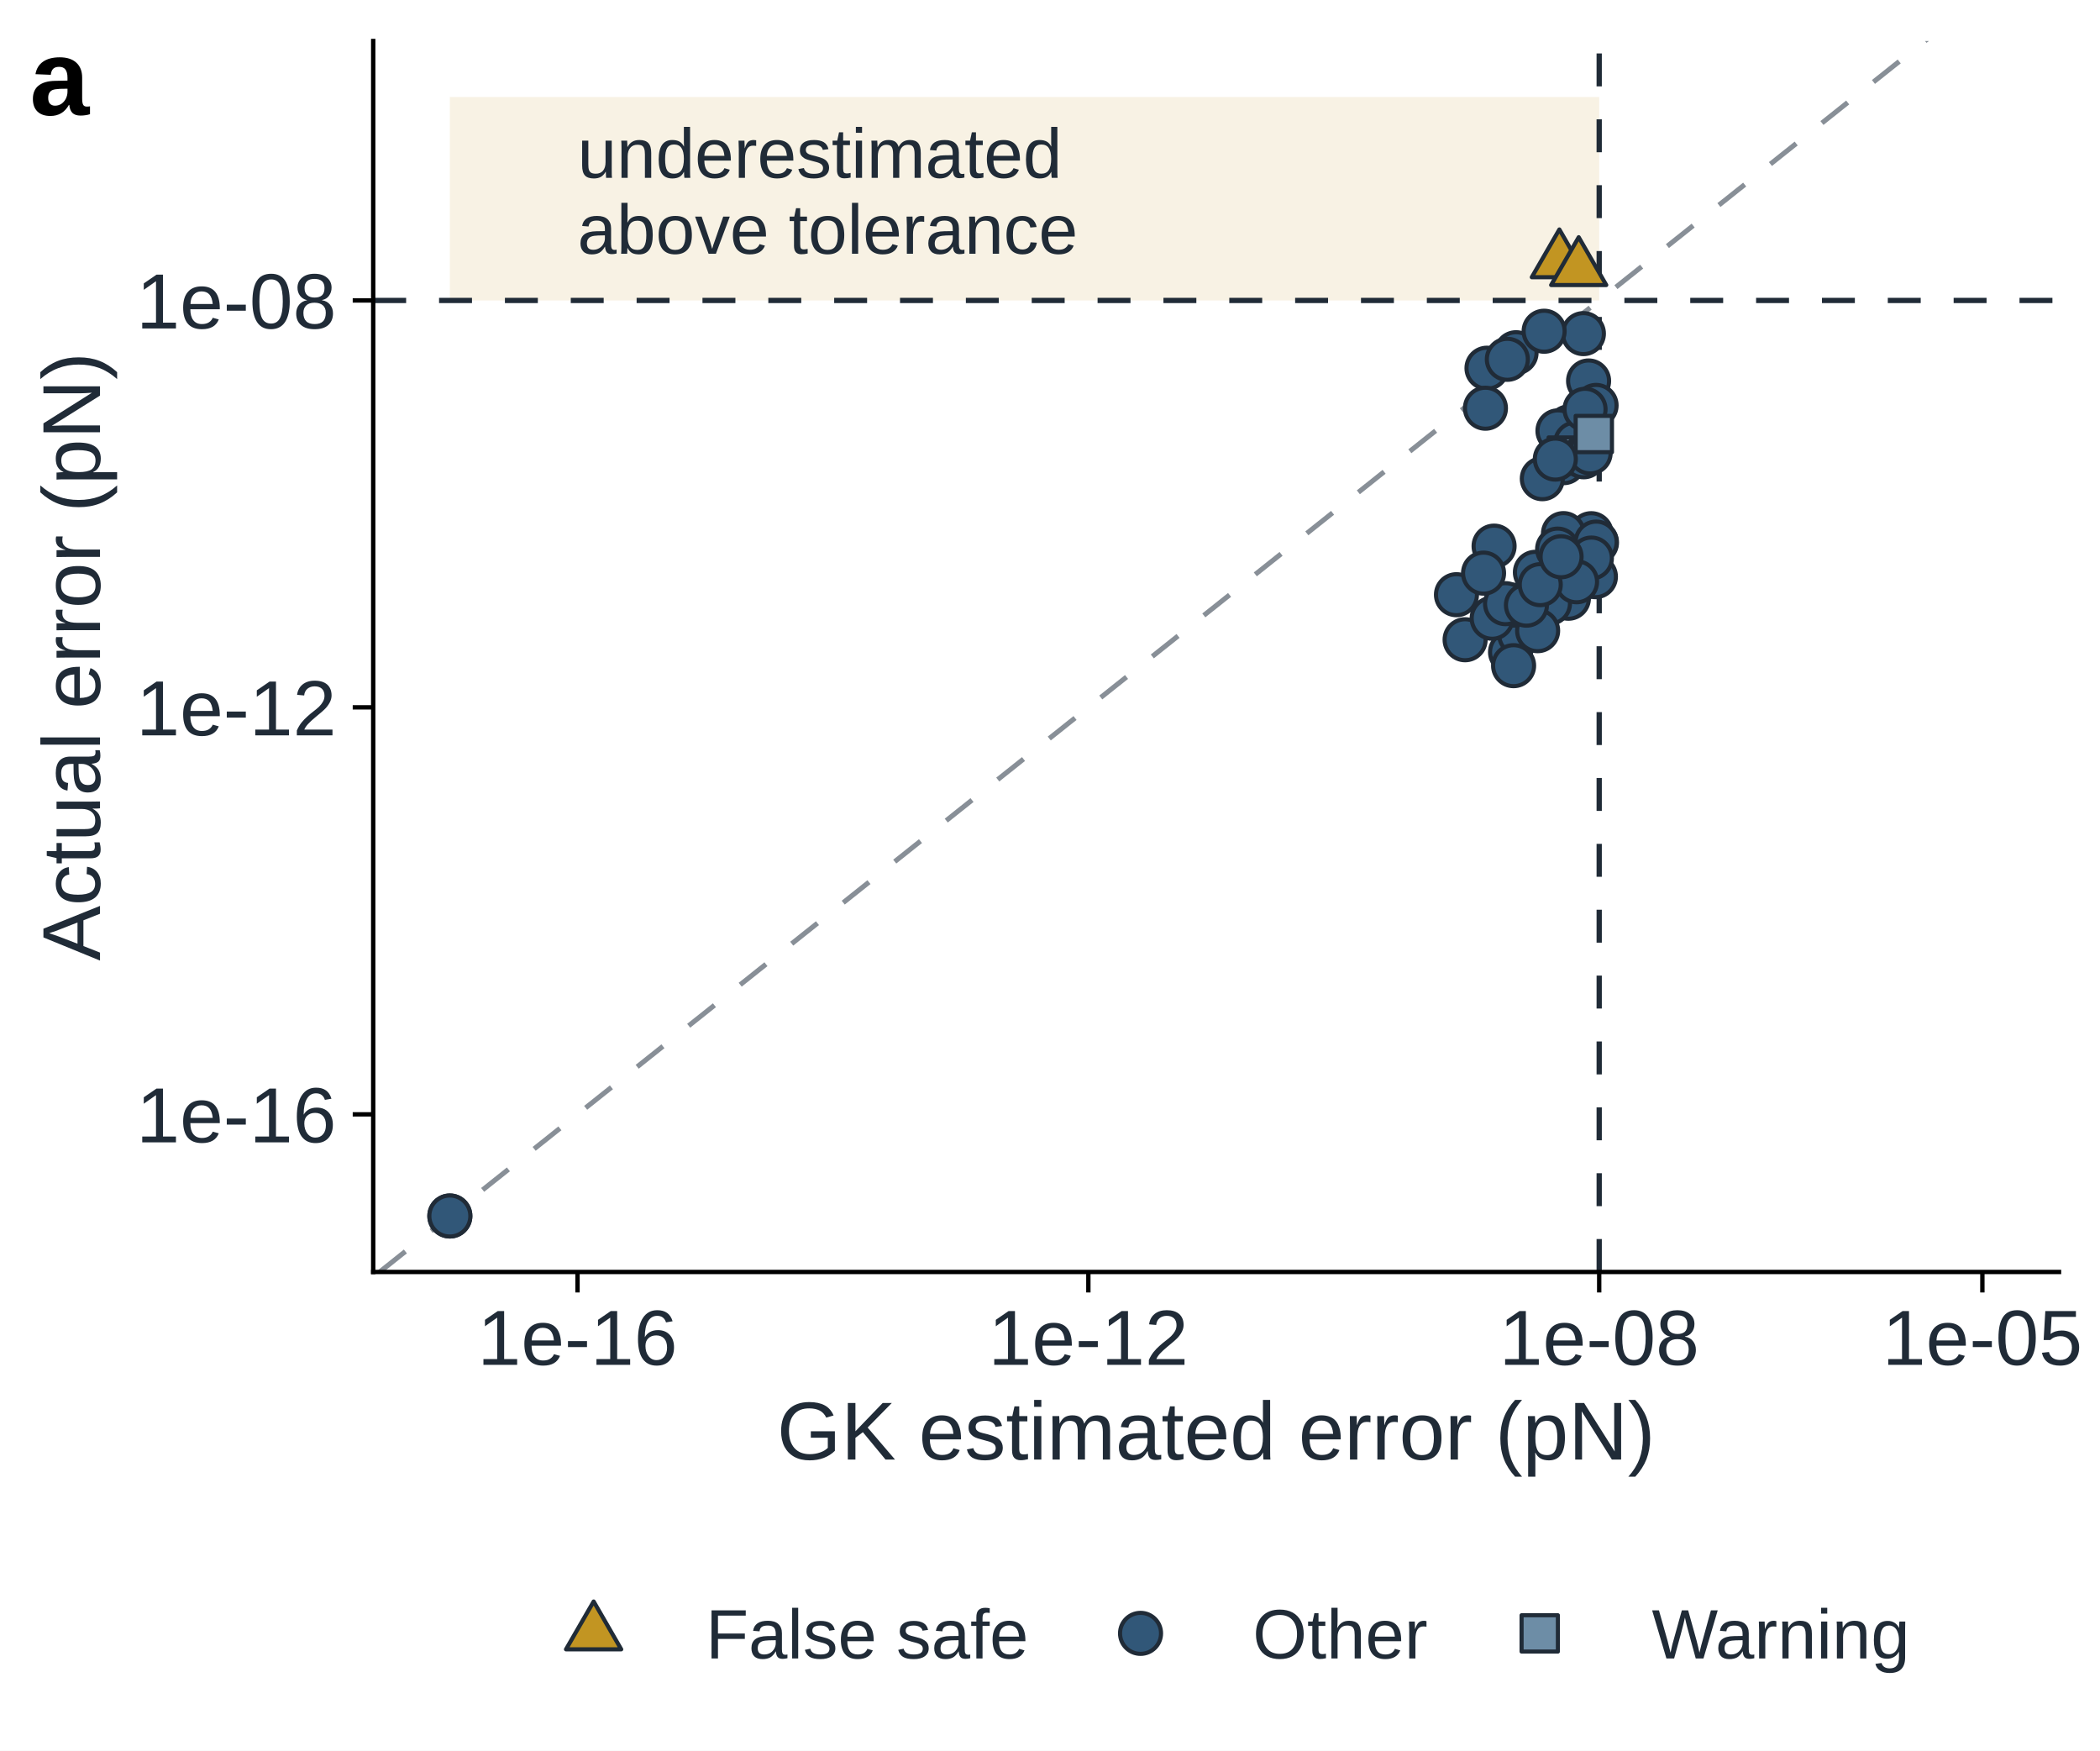
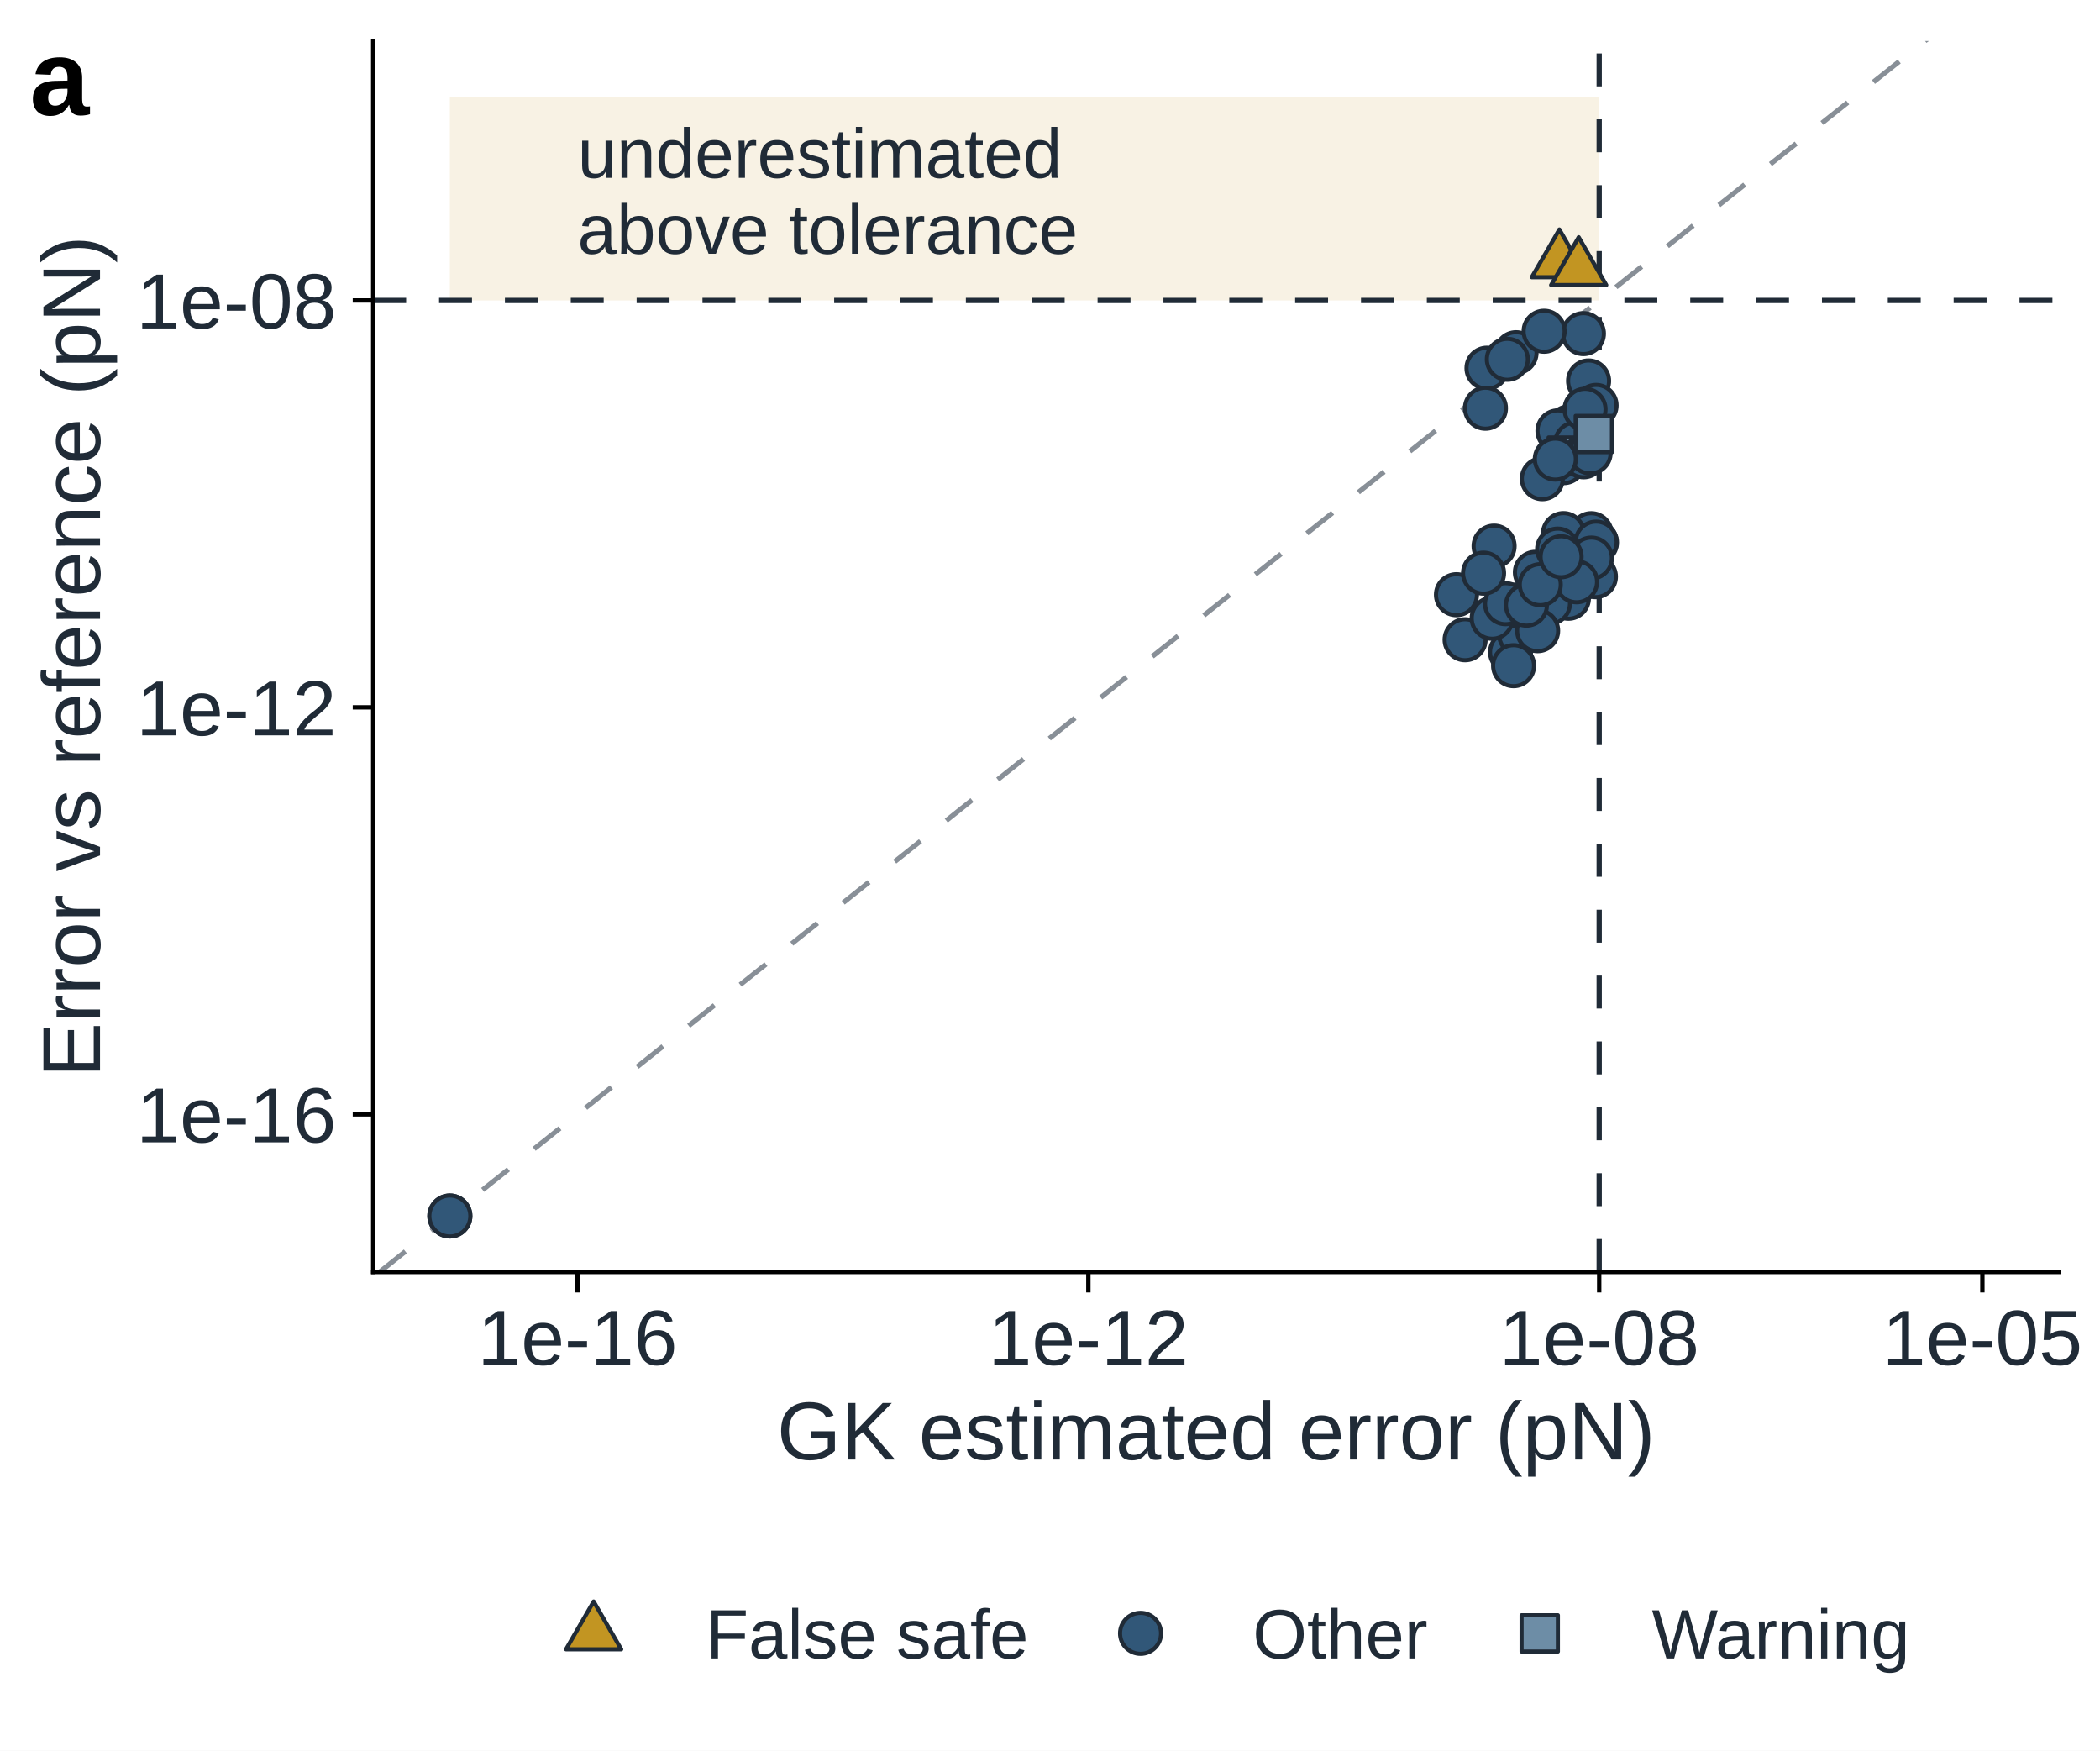
<svg xmlns="http://www.w3.org/2000/svg" width="255.12pt" height="212.60pt" viewBox="0 0 255.12 212.60">
  <g class="svglite">
    <defs>
      <style type="text/css">
    .svglite line, .svglite polyline, .svglite polygon, .svglite path, .svglite rect, .svglite circle {
      fill: none;
      stroke: #000000;
      stroke-linecap: round;
      stroke-linejoin: round;
      stroke-miterlimit: 10.00;
    }
    .svglite text {
      white-space: pre;
    }
    .svglite g.glyphgroup path {
      fill: inherit;
      stroke: none;
    }
  </style>
    </defs>
    <rect width="100%" height="100%" style="stroke: none; fill: #FFFFFF;" />
    <defs>
      <clipPath id="cpMC4wMHwyNTUuMTJ8MC4wMHwyMTIuNjA=">
        <rect x="0.00" y="0.00" width="255.12" height="212.60" />
      </clipPath>
    </defs>
    <g clip-path="url(#cpMC4wMHwyNTUuMTJ8MC4wMHwyMTIuNjA=)">
      <rect x="0.00" y="0.00" width="255.12" height="212.60" style="stroke-width: 0.97; stroke: #FFFFFF; fill: #FFFFFF;" />
    </g>
    <defs>
      <clipPath id="cpNDUuMzR8MjUwLjE0fDQuOTh8MTU0LjQ5">
        <rect x="45.34" y="4.98" width="204.80" height="149.51" />
      </clipPath>
    </defs>
    <g clip-path="url(#cpNDUuMzR8MjUwLjE0fDQuOTh8MTU0LjQ5)">
      <rect x="45.34" y="4.98" width="204.80" height="149.51" style="stroke-width: 0.97; stroke: none; fill: #FFFFFF;" />
      <rect x="54.65" y="11.78" width="139.63" height="24.71" style="stroke-width: 0.97; stroke: none; stroke-linecap: butt; stroke-linejoin: miter; fill: #F8F2E4;" />
      <text x="70.16" y="21.60" style="font-size: 8.54px;fill: #202B37; font-family: &quot;Arial&quot;;" textLength="58.86px" lengthAdjust="spacingAndGlyphs">underestimated</text>
      <text x="70.16" y="30.82" style="font-size: 8.54px;fill: #202B37; font-family: &quot;Arial&quot;;" textLength="60.77px" lengthAdjust="spacingAndGlyphs">above tolerance</text>
      <line x1="-141.62" y1="304.00" x2="421.58" y2="-144.53" style="stroke-width: 0.60; stroke: #888F97; stroke-dasharray: 4.00,4.00; stroke-linecap: butt;" />
      <line x1="194.28" y1="154.49" x2="194.28" y2="4.98" style="stroke-width: 0.64; stroke: #202B37; stroke-dasharray: 4.00,4.00; stroke-linecap: butt;" />
      <line x1="45.34" y1="36.49" x2="250.14" y2="36.49" style="stroke-width: 0.64; stroke: #202B37; stroke-dasharray: 4.00,4.00; stroke-linecap: butt;" />
      <circle cx="190.61" cy="51.85" r="2.49" style="stroke-width: 0.50; stroke: #202B37; fill: #315778;" />
      <circle cx="183.51" cy="79.21" r="2.49" style="stroke-width: 0.50; stroke: #202B37; fill: #315778;" />
      <circle cx="190.54" cy="72.66" r="2.49" style="stroke-width: 0.50; stroke: #202B37; fill: #315778;" />
      <circle cx="177.99" cy="77.70" r="2.49" style="stroke-width: 0.50; stroke: #202B37; fill: #315778;" />
      <circle cx="191.04" cy="68.53" r="2.49" style="stroke-width: 0.50; stroke: #202B37; fill: #315778;" />
      <circle cx="189.27" cy="52.33" r="2.49" style="stroke-width: 0.50; stroke: #202B37; fill: #315778;" />
      <circle cx="191.41" cy="53.81" r="2.49" style="stroke-width: 0.50; stroke: #202B37; fill: #315778;" />
      <circle cx="180.65" cy="44.72" r="2.49" style="stroke-width: 0.50; stroke: #202B37; fill: #315778;" />
      <circle cx="188.43" cy="71.86" r="2.49" style="stroke-width: 0.50; stroke: #202B37; fill: #315778;" />
      <circle cx="192.99" cy="46.27" r="2.49" style="stroke-width: 0.50; stroke: #202B37; fill: #315778;" />
      <circle cx="184.61" cy="77.06" r="2.49" style="stroke-width: 0.50; stroke: #202B37; fill: #315778;" />
      <circle cx="193.95" cy="65.89" r="2.49" style="stroke-width: 0.50; stroke: #202B37; fill: #315778;" />
      <circle cx="180.46" cy="49.58" r="2.49" style="stroke-width: 0.50; stroke: #202B37; fill: #315778;" />
      <polygon points="189.44,27.87 192.79,33.67 186.09,33.67 " style="stroke-width: 0.50; stroke: #202B37; fill: #C29522;" />
      <circle cx="193.31" cy="64.82" r="2.49" style="stroke-width: 0.50; stroke: #202B37; fill: #315778;" />
      <polygon points="191.79,28.81 195.14,34.62 188.44,34.62 " style="stroke-width: 0.50; stroke: #202B37; fill: #C29522;" />
      <circle cx="189.98" cy="56.19" r="2.49" style="stroke-width: 0.50; stroke: #202B37; fill: #315778;" />
      <circle cx="189.94" cy="64.81" r="2.49" style="stroke-width: 0.50; stroke: #202B37; fill: #315778;" />
      <rect x="188.13" y="53.13" width="4.41" height="4.41" style="stroke-width: 0.50; stroke: #202B37; fill: #6D8DA6;" />
      <circle cx="184.18" cy="42.84" r="2.49" style="stroke-width: 0.50; stroke: #202B37; fill: #315778;" />
      <circle cx="176.94" cy="72.23" r="2.49" style="stroke-width: 0.50; stroke: #202B37; fill: #315778;" />
      <circle cx="190.05" cy="70.40" r="2.49" style="stroke-width: 0.50; stroke: #202B37; fill: #315778;" />
      <circle cx="188.24" cy="73.28" r="2.49" style="stroke-width: 0.50; stroke: #202B37; fill: #315778;" />
      <circle cx="183.76" cy="73.50" r="2.49" style="stroke-width: 0.50; stroke: #202B37; fill: #315778;" />
      <circle cx="192.39" cy="55.48" r="2.49" style="stroke-width: 0.50; stroke: #202B37; fill: #315778;" />
      <circle cx="54.65" cy="147.69" r="2.49" style="stroke-width: 0.50; stroke: #202B37; fill: #315778;" />
      <circle cx="193.90" cy="49.24" r="2.49" style="stroke-width: 0.50; stroke: #202B37; fill: #315778;" />
      <circle cx="186.80" cy="76.60" r="2.49" style="stroke-width: 0.50; stroke: #202B37; fill: #315778;" />
      <circle cx="193.82" cy="70.04" r="2.49" style="stroke-width: 0.50; stroke: #202B37; fill: #315778;" />
      <circle cx="181.28" cy="75.09" r="2.49" style="stroke-width: 0.50; stroke: #202B37; fill: #315778;" />
      <circle cx="186.53" cy="69.51" r="2.49" style="stroke-width: 0.50; stroke: #202B37; fill: #315778;" />
      <circle cx="192.56" cy="49.71" r="2.49" style="stroke-width: 0.50; stroke: #202B37; fill: #315778;" />
      <circle cx="181.51" cy="66.33" r="2.49" style="stroke-width: 0.50; stroke: #202B37; fill: #315778;" />
      <circle cx="190.66" cy="69.63" r="2.49" style="stroke-width: 0.50; stroke: #202B37; fill: #315778;" />
      <circle cx="183.88" cy="80.85" r="2.49" style="stroke-width: 0.50; stroke: #202B37; fill: #315778;" />
      <circle cx="182.90" cy="73.32" r="2.49" style="stroke-width: 0.50; stroke: #202B37; fill: #315778;" />
      <circle cx="187.37" cy="58.14" r="2.49" style="stroke-width: 0.50; stroke: #202B37; fill: #315778;" />
      <circle cx="193.18" cy="55.01" r="2.49" style="stroke-width: 0.50; stroke: #202B37; fill: #315778;" />
      <circle cx="189.23" cy="66.69" r="2.49" style="stroke-width: 0.50; stroke: #202B37; fill: #315778;" />
      <circle cx="192.36" cy="40.52" r="2.49" style="stroke-width: 0.50; stroke: #202B37; fill: #315778;" />
      <circle cx="185.44" cy="73.50" r="2.49" style="stroke-width: 0.50; stroke: #202B37; fill: #315778;" />
      <circle cx="188.95" cy="55.76" r="2.49" style="stroke-width: 0.50; stroke: #202B37; fill: #315778;" />
      <circle cx="183.12" cy="43.64" r="2.49" style="stroke-width: 0.50; stroke: #202B37; fill: #315778;" />
      <circle cx="193.91" cy="65.84" r="2.49" style="stroke-width: 0.50; stroke: #202B37; fill: #315778;" />
      <rect x="191.42" y="50.51" width="4.41" height="4.41" style="stroke-width: 0.50; stroke: #202B37; fill: #6D8DA6;" />
      <circle cx="187.59" cy="40.23" r="2.49" style="stroke-width: 0.50; stroke: #202B37; fill: #315778;" />
      <circle cx="180.23" cy="69.61" r="2.49" style="stroke-width: 0.50; stroke: #202B37; fill: #315778;" />
      <circle cx="193.33" cy="67.78" r="2.49" style="stroke-width: 0.50; stroke: #202B37; fill: #315778;" />
      <circle cx="191.53" cy="70.66" r="2.49" style="stroke-width: 0.50; stroke: #202B37; fill: #315778;" />
      <circle cx="187.12" cy="71.01" r="2.49" style="stroke-width: 0.50; stroke: #202B37; fill: #315778;" />
      <circle cx="189.65" cy="67.62" r="2.49" style="stroke-width: 0.50; stroke: #202B37; fill: #315778;" />
      <circle cx="54.65" cy="147.69" r="2.49" style="stroke-width: 0.50; stroke: #202B37; fill: #315778;" />
    </g>
    <g clip-path="url(#cpMC4wMHwyNTUuMTJ8MC4wMHwyMTIuNjA=)">
      <polyline points="45.34,154.49 45.34,4.98 " style="stroke-width: 0.53; stroke-linecap: square;" />
      <text x="40.86" y="138.74" text-anchor="end" style="font-size: 9.50px;fill: #202B37; font-family: &quot;Arial&quot;;" textLength="24.28px" lengthAdjust="spacingAndGlyphs">1e-16</text>
      <text x="40.86" y="89.31" text-anchor="end" style="font-size: 9.50px;fill: #202B37; font-family: &quot;Arial&quot;;" textLength="24.28px" lengthAdjust="spacingAndGlyphs">1e-12</text>
      <text x="40.86" y="39.89" text-anchor="end" style="font-size: 9.50px;fill: #202B37; font-family: &quot;Arial&quot;;" textLength="24.28px" lengthAdjust="spacingAndGlyphs">1e-08</text>
      <polyline points="42.85,135.34 45.34,135.34 " style="stroke-width: 0.53; stroke-linecap: butt;" />
      <polyline points="42.85,85.91 45.34,85.91 " style="stroke-width: 0.53; stroke-linecap: butt;" />
      <polyline points="42.85,36.49 45.34,36.49 " style="stroke-width: 0.53; stroke-linecap: butt;" />
      <polyline points="45.34,154.49 250.14,154.49 " style="stroke-width: 0.53; stroke-linecap: square;" />
      <polyline points="70.16,156.98 70.16,154.49 " style="stroke-width: 0.53; stroke-linecap: butt;" />
      <polyline points="132.22,156.98 132.22,154.49 " style="stroke-width: 0.53; stroke-linecap: butt;" />
      <polyline points="194.28,156.98 194.28,154.49 " style="stroke-width: 0.53; stroke-linecap: butt;" />
      <polyline points="240.83,156.98 240.83,154.49 " style="stroke-width: 0.53; stroke-linecap: butt;" />
      <text x="70.16" y="165.77" text-anchor="middle" style="font-size: 9.50px;fill: #202B37; font-family: &quot;Arial&quot;;" textLength="24.28px" lengthAdjust="spacingAndGlyphs">1e-16</text>
      <text x="132.22" y="165.77" text-anchor="middle" style="font-size: 9.50px;fill: #202B37; font-family: &quot;Arial&quot;;" textLength="24.28px" lengthAdjust="spacingAndGlyphs">1e-12</text>
      <text x="194.28" y="165.77" text-anchor="middle" style="font-size: 9.50px;fill: #202B37; font-family: &quot;Arial&quot;;" textLength="24.28px" lengthAdjust="spacingAndGlyphs">1e-08</text>
      <text x="240.83" y="165.77" text-anchor="middle" style="font-size: 9.50px;fill: #202B37; font-family: &quot;Arial&quot;;" textLength="24.28px" lengthAdjust="spacingAndGlyphs">1e-05</text>
      <text x="147.74" y="177.27" text-anchor="middle" style="font-size: 10.00px;fill: #202B37; font-family: &quot;Arial&quot;;" textLength="106.70px" lengthAdjust="spacingAndGlyphs">GK estimated error (pN)</text>
-       <text transform="translate(12.15,79.73) rotate(-90)" text-anchor="middle" style="font-size: 10.00px;fill: #202B37; font-family: &quot;Arial&quot;;" textLength="73.91px" lengthAdjust="spacingAndGlyphs">Actual error (pN)</text>
+       <text transform="translate(12.15,79.73) rotate(-90)" text-anchor="middle" style="font-size: 10.00px;fill: #202B37; font-family: &quot;Arial&quot;;" textLength="102.25px" lengthAdjust="spacingAndGlyphs">Error vs reference (pN)</text>
      <rect x="58.49" y="189.15" width="178.49" height="18.47" style="stroke-width: 0.97; stroke: none; fill: #FFFFFF;" />
      <rect x="63.48" y="194.13" width="17.28" height="8.50" style="stroke-width: 0.97; stroke: none; fill: #FFFFFF;" />
      <polygon points="72.12,194.51 75.47,200.32 68.76,200.32 " style="stroke-width: 0.50; stroke: #202B37; fill: #C29522;" />
      <rect x="129.92" y="194.13" width="17.28" height="8.50" style="stroke-width: 0.97; stroke: none; fill: #FFFFFF;" />
      <circle cx="138.56" cy="198.38" r="2.49" style="stroke-width: 0.50; stroke: #202B37; fill: #315778;" />
      <rect x="178.42" y="194.13" width="17.28" height="8.50" style="stroke-width: 0.97; stroke: none; fill: #FFFFFF;" />
      <rect x="184.85" y="196.18" width="4.41" height="4.41" style="stroke-width: 0.50; stroke: #202B37; fill: #6D8DA6;" />
      <text x="85.74" y="201.43" style="font-size: 8.50px;fill: #202B37; font-family: &quot;Arial&quot;;" textLength="39.23px" lengthAdjust="spacingAndGlyphs">False safe</text>
      <text x="152.18" y="201.43" style="font-size: 8.50px;fill: #202B37; font-family: &quot;Arial&quot;;" textLength="21.27px" lengthAdjust="spacingAndGlyphs">Other</text>
      <text x="200.68" y="201.43" style="font-size: 8.50px;fill: #202B37; font-family: &quot;Arial&quot;;" textLength="31.36px" lengthAdjust="spacingAndGlyphs">Warning</text>
      <text x="3.62" y="13.96" style="font-size: 13.00px; font-weight: bold; font-family: &quot;Arial&quot;;" textLength="7.23px" lengthAdjust="spacingAndGlyphs">a</text>
    </g>
  </g>
</svg>
